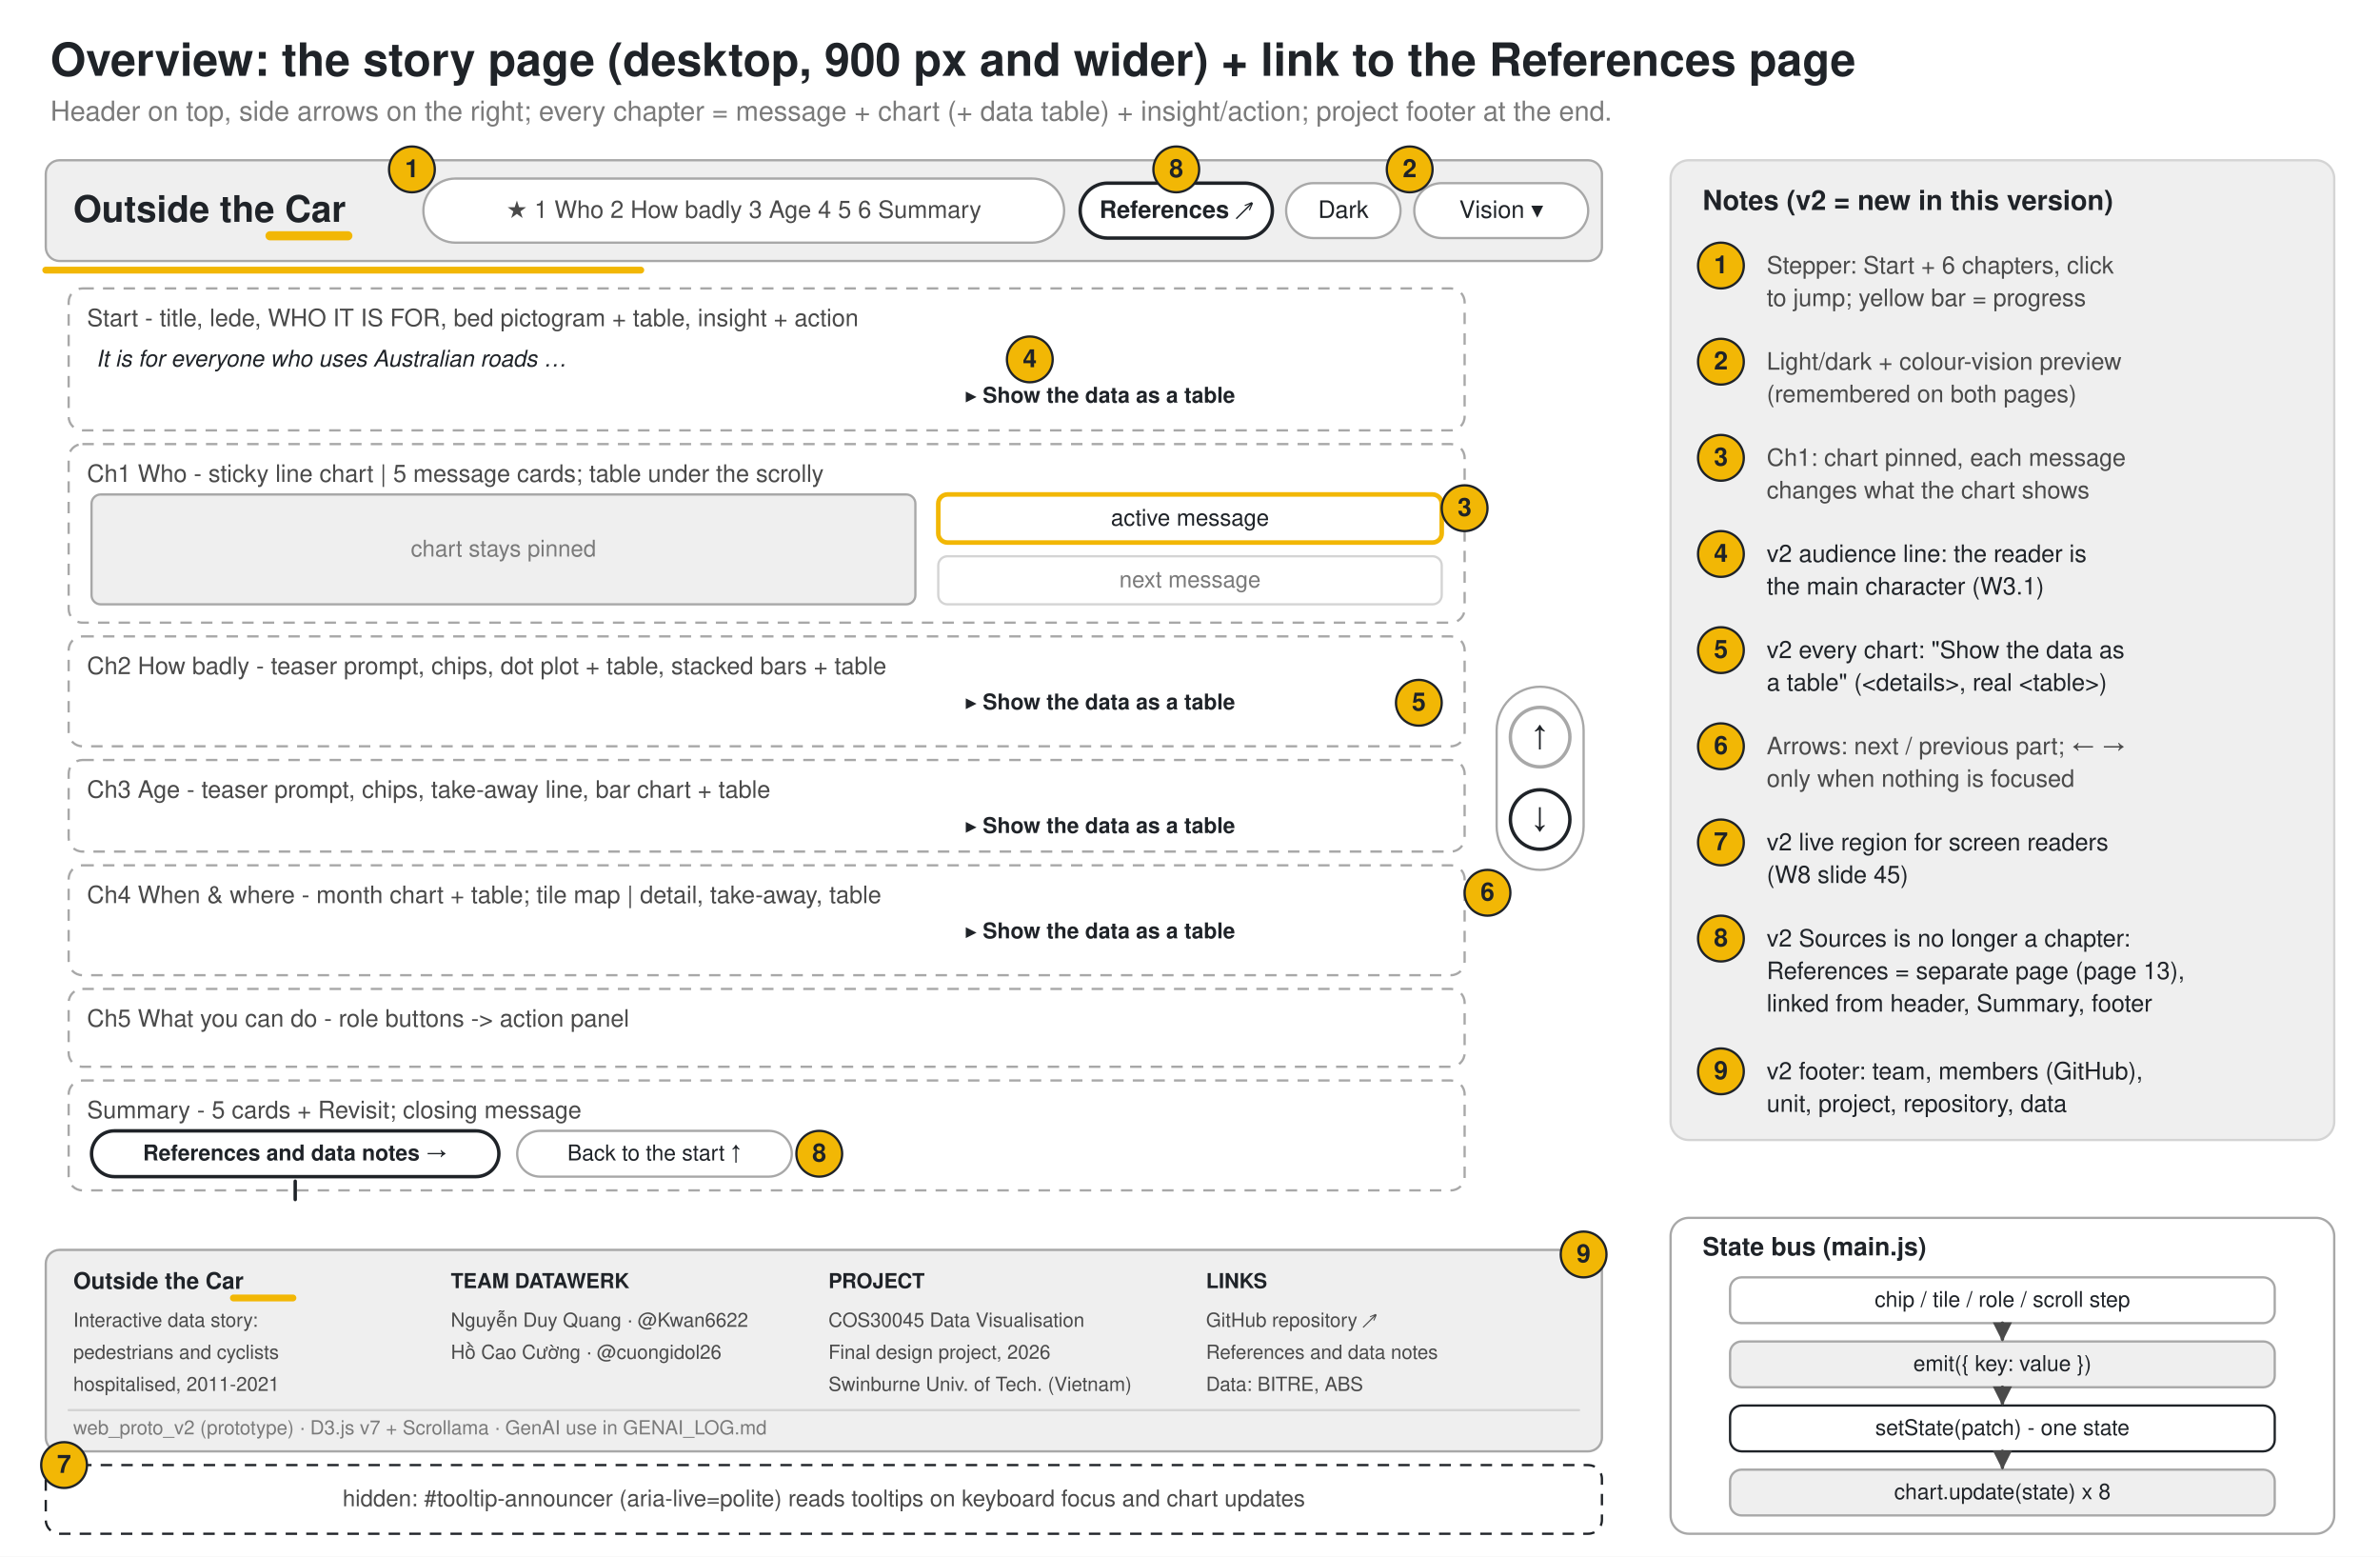
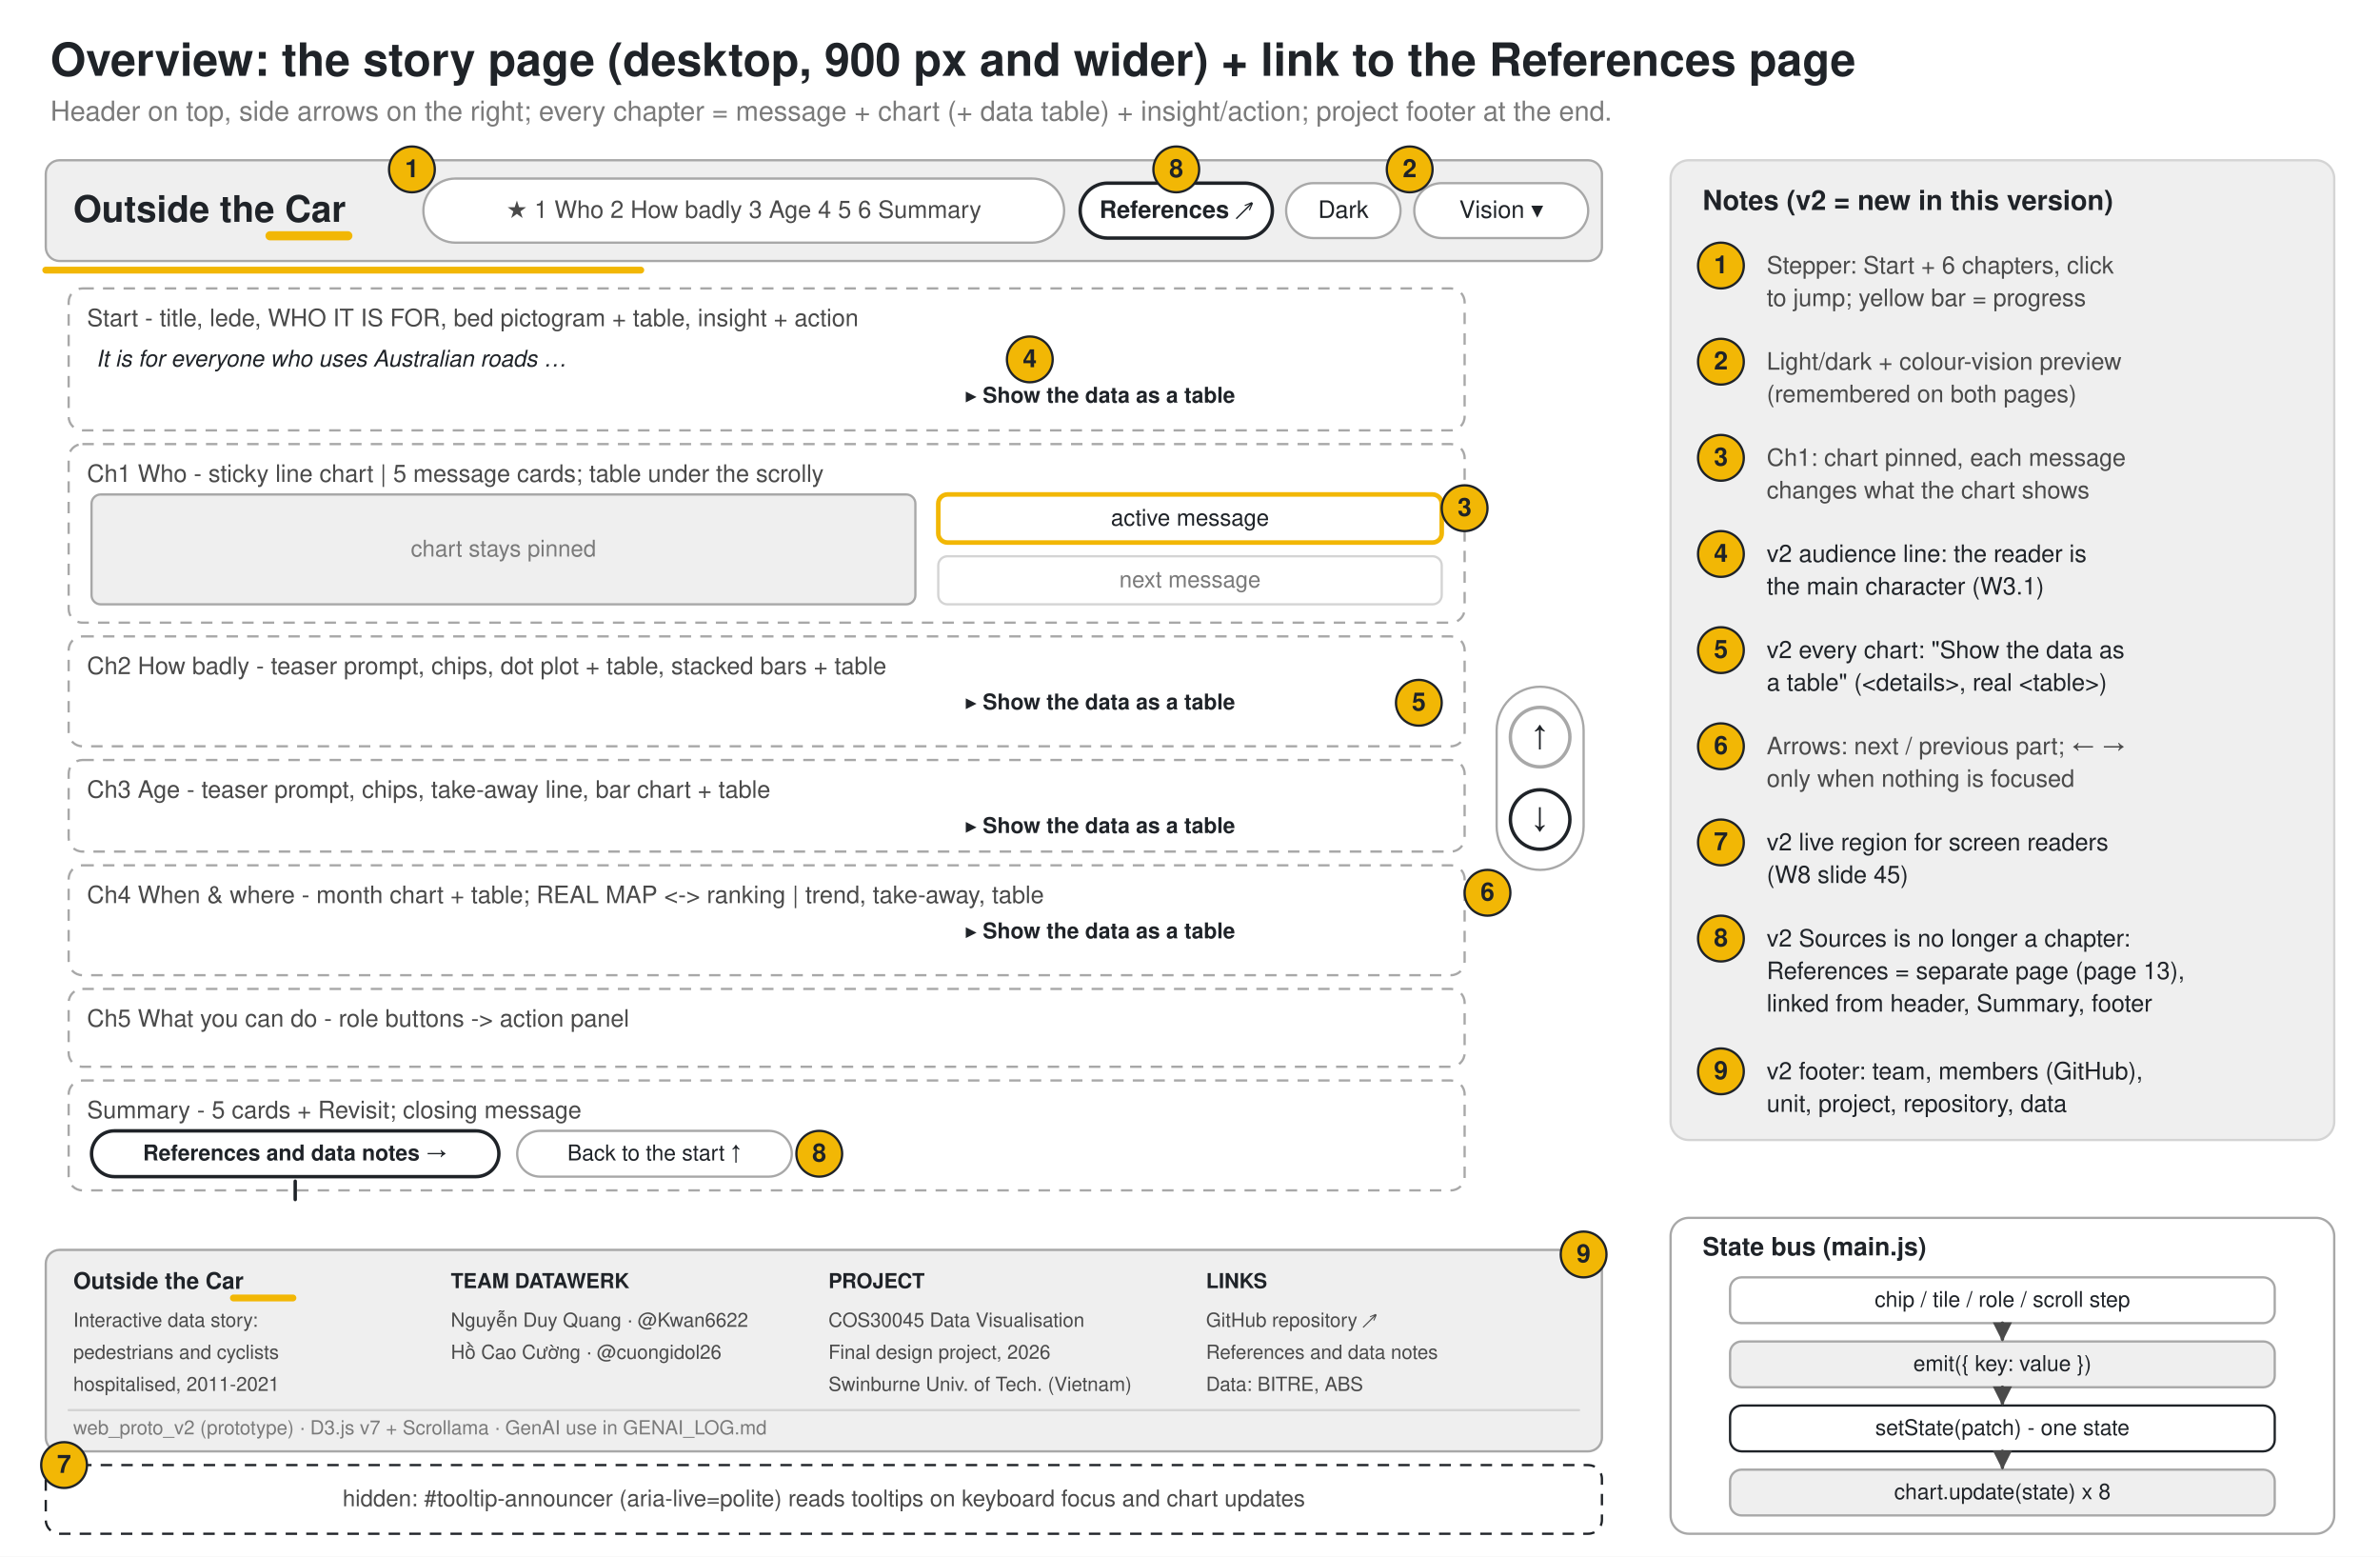
<svg xmlns="http://www.w3.org/2000/svg" width="1040" height="680" viewBox="0 0 1040 680" font-family="Helvetica, Arial, sans-serif">
  <defs>
    <marker id="ah" viewBox="0 0 10 10" refX="8" refY="5" markerWidth="7" markerHeight="7" orient="auto">
      <path d="M1 1L9 5L1 9z" fill="#4A4A4A" />
    </marker>
  </defs>
  <rect width="1040" height="680" fill="#FFFFFF" />
  <text font-size="20" fill="#1F2328" text-anchor="start" font-weight="bold">
    <tspan x="22.0" y="33.1">Overview: the story page (desktop, 900 px and wider) + link to the References page</tspan>
  </text>
  <text font-size="12" fill="#7A7A7A" text-anchor="start">
    <tspan x="22.0" y="52.7">Header on top, side arrows on the right; every chapter = message + chart (+ data table) + insight/action; project footer at the end.</tspan>
  </text>
  <rect x="20.0" y="70.0" width="680.0" height="44.0" rx="6" fill="#EFEFEF" stroke="#A8A8A8" stroke-width="1" />
  <text font-size="16" fill="#1F2328" text-anchor="start" font-weight="bold">
    <tspan x="32.0" y="96.9">Outside the Car</tspan>
  </text>
  <polyline points="118.0,103.0 152.0,103.0" fill="none" stroke="#F2B705" stroke-width="4" stroke-linejoin="round" stroke-linecap="round" />
  <rect x="185.0" y="78.0" width="280.0" height="28.0" rx="14" fill="#FFFFFF" stroke="#A8A8A8" stroke-width="1" />
  <text font-size="10.5" fill="#4A4A4A" text-anchor="middle">
    <tspan x="325.0" y="95.2">★  1 Who  2 How badly  3 Age  4  5  6 Summary</tspan>
  </text>
  <rect x="472.0" y="80.0" width="84.0" height="24.0" rx="12" fill="#FFFFFF" stroke="#1F2328" stroke-width="1.5" />
  <text font-size="10.5" fill="#1F2328" text-anchor="middle" font-weight="bold">
    <tspan x="514.0" y="95.2">References ↗</tspan>
  </text>
  <rect x="562.0" y="80.0" width="50.0" height="24.0" rx="12" fill="#FFFFFF" stroke="#A8A8A8" stroke-width="1" />
  <text font-size="10.5" fill="#1F2328" text-anchor="middle">
    <tspan x="587.0" y="95.2">Dark</tspan>
  </text>
  <rect x="618.0" y="80.0" width="76.0" height="24.0" rx="12" fill="#FFFFFF" stroke="#A8A8A8" stroke-width="1" />
  <text font-size="10.5" fill="#1F2328" text-anchor="middle">
    <tspan x="656.0" y="95.2">Vision ▾</tspan>
  </text>
  <polyline points="20.0,118.0 280.0,118.0" fill="none" stroke="#F2B705" stroke-width="3" stroke-linejoin="round" stroke-linecap="round" />
  <circle cx="180.0" cy="74.0" r="10" fill="#F2B705" stroke="#1F2328" stroke-width="1" />
  <text font-size="11" fill="#1F2328" text-anchor="middle" font-weight="bold">
    <tspan x="180.0" y="77.4">1</tspan>
  </text>
  <circle cx="514.0" cy="74.0" r="10" fill="#F2B705" stroke="#1F2328" stroke-width="1" />
  <text font-size="11" fill="#1F2328" text-anchor="middle" font-weight="bold">
    <tspan x="514.0" y="77.4">8</tspan>
  </text>
  <circle cx="616.0" cy="74.0" r="10" fill="#F2B705" stroke="#1F2328" stroke-width="1" />
  <text font-size="11" fill="#1F2328" text-anchor="middle" font-weight="bold">
    <tspan x="616.0" y="77.4">2</tspan>
  </text>
  <rect x="30.0" y="126.0" width="610.0" height="62.0" rx="6" fill="#FFFFFF" stroke="#A8A8A8" stroke-width="1" stroke-dasharray="5 4" />
  <text font-size="10.5" fill="#4A4A4A" text-anchor="start">
    <tspan x="38.0" y="142.5">Start - title, lede, WHO IT IS FOR, bed pictogram + table, insight + action</tspan>
  </text>
  <rect x="30.0" y="194.0" width="610.0" height="78.0" rx="6" fill="#FFFFFF" stroke="#A8A8A8" stroke-width="1" stroke-dasharray="5 4" />
  <text font-size="10.5" fill="#4A4A4A" text-anchor="start">
    <tspan x="38.0" y="210.5">Ch1 Who - sticky line chart | 5 message cards; table under the scrolly</tspan>
  </text>
  <rect x="30.0" y="278.0" width="610.0" height="48.0" rx="6" fill="#FFFFFF" stroke="#A8A8A8" stroke-width="1" stroke-dasharray="5 4" />
  <text font-size="10.5" fill="#4A4A4A" text-anchor="start">
    <tspan x="38.0" y="294.5">Ch2 How badly - teaser prompt, chips, dot plot + table, stacked bars + table</tspan>
  </text>
  <rect x="30.0" y="332.0" width="610.0" height="40.0" rx="6" fill="#FFFFFF" stroke="#A8A8A8" stroke-width="1" stroke-dasharray="5 4" />
  <text font-size="10.5" fill="#4A4A4A" text-anchor="start">
    <tspan x="38.0" y="348.5">Ch3 Age - teaser prompt, chips, take-away line, bar chart + table</tspan>
  </text>
  <rect x="30.0" y="378.0" width="610.0" height="48.0" rx="6" fill="#FFFFFF" stroke="#A8A8A8" stroke-width="1" stroke-dasharray="5 4" />
  <text font-size="10.5" fill="#4A4A4A" text-anchor="start">
-     <tspan x="38.0" y="394.5">Ch4 When &amp; where - month chart + table; tile map | detail, take-away, table</tspan>
+     <tspan x="38.0" y="394.5">Ch4 When &amp; where - month chart + table; REAL MAP &lt;-&gt; ranking | trend, take-away, table</tspan>
  </text>
  <rect x="30.0" y="432.0" width="610.0" height="34.0" rx="6" fill="#FFFFFF" stroke="#A8A8A8" stroke-width="1" stroke-dasharray="5 4" />
  <text font-size="10.5" fill="#4A4A4A" text-anchor="start">
    <tspan x="38.0" y="448.5">Ch5 What you can do - role buttons -&gt; action panel</tspan>
  </text>
  <rect x="30.0" y="472.0" width="610.0" height="48.0" rx="6" fill="#FFFFFF" stroke="#A8A8A8" stroke-width="1" stroke-dasharray="5 4" />
  <text font-size="10.5" fill="#4A4A4A" text-anchor="start">
    <tspan x="38.0" y="488.5">Summary - 5 cards + Revisit; closing message</tspan>
  </text>
  <text font-size="10" fill="#1F2328" text-anchor="start" font-style="italic">
    <tspan x="42.0" y="160.1">It is for everyone who uses Australian roads …</tspan>
  </text>
  <circle cx="450.0" cy="157.0" r="10" fill="#F2B705" stroke="#1F2328" stroke-width="1" />
  <text font-size="11" fill="#1F2328" text-anchor="middle" font-weight="bold">
    <tspan x="450.0" y="160.4">4</tspan>
  </text>
  <rect x="40.0" y="216.0" width="360.0" height="48.0" rx="4" fill="#EFEFEF" stroke="#A8A8A8" stroke-width="1" />
  <text font-size="10" fill="#7A7A7A" text-anchor="middle">
    <tspan x="220.0" y="243.1">chart stays pinned</tspan>
  </text>
  <rect x="410.0" y="216.0" width="220.0" height="21.0" rx="4" fill="#FFFFFF" stroke="#F2B705" stroke-width="2" />
  <text font-size="10" fill="#1F2328" text-anchor="middle">
    <tspan x="520.0" y="229.6">active message</tspan>
  </text>
  <rect x="410.0" y="243.0" width="220.0" height="21.0" rx="4" fill="#FFFFFF" stroke="#D4D4D4" stroke-width="1" />
  <text font-size="10" fill="#7A7A7A" text-anchor="middle">
    <tspan x="520.0" y="256.6">next message</tspan>
  </text>
  <circle cx="640.0" cy="222.0" r="10" fill="#F2B705" stroke="#1F2328" stroke-width="1" />
  <text font-size="11" fill="#1F2328" text-anchor="middle" font-weight="bold">
    <tspan x="640.0" y="225.4">3</tspan>
  </text>
  <text font-size="9.5" fill="#1F2328" text-anchor="start" font-weight="bold">
    <tspan x="422.0" y="175.9">▸ Show the data as a table</tspan>
  </text>
  <text font-size="9.5" fill="#1F2328" text-anchor="start" font-weight="bold">
    <tspan x="422.0" y="309.9">▸ Show the data as a table</tspan>
  </text>
  <text font-size="9.5" fill="#1F2328" text-anchor="start" font-weight="bold">
    <tspan x="422.0" y="363.9">▸ Show the data as a table</tspan>
  </text>
  <text font-size="9.5" fill="#1F2328" text-anchor="start" font-weight="bold">
    <tspan x="422.0" y="409.9">▸ Show the data as a table</tspan>
  </text>
  <circle cx="620.0" cy="307.0" r="10" fill="#F2B705" stroke="#1F2328" stroke-width="1" />
  <text font-size="11" fill="#1F2328" text-anchor="middle" font-weight="bold">
    <tspan x="620.0" y="310.4">5</tspan>
  </text>
  <rect x="40.0" y="494.0" width="178.0" height="20.0" rx="10" fill="#FFFFFF" stroke="#1F2328" stroke-width="1.5" />
  <text font-size="9.5" fill="#1F2328" text-anchor="middle" font-weight="bold">
    <tspan x="129.0" y="506.9">References and data notes →</tspan>
  </text>
  <rect x="226.0" y="494.0" width="120.0" height="20.0" rx="10" fill="#FFFFFF" stroke="#A8A8A8" stroke-width="1" />
  <text font-size="9.5" fill="#1F2328" text-anchor="middle">
    <tspan x="286.0" y="506.9">Back to the start ↑</tspan>
  </text>
  <polyline points="129.0,516.0 129.0,524.0" fill="none" stroke="#1F2328" stroke-width="1.5" stroke-linejoin="round" stroke-linecap="round" />
  <circle cx="358.0" cy="504.0" r="10" fill="#F2B705" stroke="#1F2328" stroke-width="1" />
  <text font-size="11" fill="#1F2328" text-anchor="middle" font-weight="bold">
    <tspan x="358.0" y="507.4">8</tspan>
  </text>
  <rect x="654.0" y="300.0" width="38.0" height="80.0" rx="19" fill="#FFFFFF" stroke="#A8A8A8" stroke-width="1" />
  <circle cx="673.0" cy="322.0" r="13" fill="#FFFFFF" stroke="#A8A8A8" stroke-width="1.5" />
  <text font-size="13" fill="#1F2328" text-anchor="middle">
    <tspan x="673.0" y="326.0">↑</tspan>
  </text>
  <circle cx="673.0" cy="358.0" r="13" fill="#FFFFFF" stroke="#1F2328" stroke-width="1.5" />
  <text font-size="13" fill="#1F2328" text-anchor="middle">
    <tspan x="673.0" y="362.0">↓</tspan>
  </text>
  <circle cx="650.0" cy="390.0" r="10" fill="#F2B705" stroke="#1F2328" stroke-width="1" />
  <text font-size="11" fill="#1F2328" text-anchor="middle" font-weight="bold">
    <tspan x="650.0" y="393.4">6</tspan>
  </text>
  <rect x="20.0" y="546.0" width="680.0" height="88.0" rx="6" fill="#EFEFEF" stroke="#A8A8A8" stroke-width="1" />
  <text font-size="10" fill="#1F2328" text-anchor="start" font-weight="bold">
    <tspan x="32.0" y="563.0">Outside the Car</tspan>
  </text>
  <polyline points="102.0,567.0 128.0,567.0" fill="none" stroke="#F2B705" stroke-width="3" stroke-linejoin="round" stroke-linecap="round" />
  <text font-size="8.5" fill="#4A4A4A" text-anchor="start">
    <tspan x="32.0" y="579.6">Interactive data story:</tspan>
  </text>
  <text font-size="8.5" fill="#4A4A4A" text-anchor="start">
    <tspan x="32.0" y="593.6">pedestrians and cyclists</tspan>
  </text>
  <text font-size="8.5" fill="#4A4A4A" text-anchor="start">
    <tspan x="32.0" y="607.6">hospitalised, 2011-2021</tspan>
  </text>
  <text font-size="9" fill="#1F2328" text-anchor="start" font-weight="bold">
    <tspan x="197.0" y="562.7">TEAM DATAWERK</tspan>
  </text>
  <text font-size="8.5" fill="#4A4A4A" text-anchor="start">
    <tspan x="197.0" y="579.6">Nguyễn Duy Quang · @Kwan6622</tspan>
  </text>
  <text font-size="8.5" fill="#4A4A4A" text-anchor="start">
    <tspan x="197.0" y="593.6">Hồ Cao Cường · @cuongidol26</tspan>
  </text>
  <text font-size="9" fill="#1F2328" text-anchor="start" font-weight="bold">
    <tspan x="362.0" y="562.7">PROJECT</tspan>
  </text>
  <text font-size="8.5" fill="#4A4A4A" text-anchor="start">
    <tspan x="362.0" y="579.6">COS30045 Data Visualisation</tspan>
  </text>
  <text font-size="8.5" fill="#4A4A4A" text-anchor="start">
    <tspan x="362.0" y="593.6">Final design project, 2026</tspan>
  </text>
  <text font-size="8.5" fill="#4A4A4A" text-anchor="start">
    <tspan x="362.0" y="607.6">Swinburne Univ. of Tech. (Vietnam)</tspan>
  </text>
  <text font-size="9" fill="#1F2328" text-anchor="start" font-weight="bold">
    <tspan x="527.0" y="562.7">LINKS</tspan>
  </text>
  <text font-size="8.5" fill="#4A4A4A" text-anchor="start">
    <tspan x="527.0" y="579.6">GitHub repository ↗</tspan>
  </text>
  <text font-size="8.5" fill="#4A4A4A" text-anchor="start">
    <tspan x="527.0" y="593.6">References and data notes</tspan>
  </text>
  <text font-size="8.5" fill="#4A4A4A" text-anchor="start">
    <tspan x="527.0" y="607.6">Data: BITRE, ABS</tspan>
  </text>
  <polyline points="30.0,616.0 690.0,616.0" fill="none" stroke="#D4D4D4" stroke-width="1" stroke-linejoin="round" stroke-linecap="round" />
  <text font-size="8.5" fill="#7A7A7A" text-anchor="start">
    <tspan x="32.0" y="626.6">web_proto_v2 (prototype) · D3.js v7 + Scrollama · GenAI use in GENAI_LOG.md</tspan>
  </text>
  <circle cx="692.0" cy="548.0" r="10" fill="#F2B705" stroke="#1F2328" stroke-width="1" />
  <text font-size="11" fill="#1F2328" text-anchor="middle" font-weight="bold">
    <tspan x="692.0" y="551.4">9</tspan>
  </text>
  <rect x="20.0" y="640.0" width="680.0" height="30.0" rx="6" fill="#FFFFFF" stroke="#1F2328" stroke-width="1" stroke-dasharray="5 4" />
  <text font-size="10" fill="#4A4A4A" text-anchor="middle">
    <tspan x="360.0" y="658.0">hidden: #tooltip-announcer (aria-live=polite) reads tooltips on keyboard focus and chart updates</tspan>
  </text>
  <circle cx="28.0" cy="640.0" r="10" fill="#F2B705" stroke="#1F2328" stroke-width="1" />
  <text font-size="11" fill="#1F2328" text-anchor="middle" font-weight="bold">
    <tspan x="28.0" y="643.4">7</tspan>
  </text>
  <rect x="730.0" y="70.0" width="290.0" height="428.0" rx="8" fill="#EFEFEF" stroke="#D4D4D4" stroke-width="1" />
  <text font-size="12" fill="#1F2328" text-anchor="start" font-weight="bold">
    <tspan x="744.0" y="91.7">Notes  (v2 = new in this version)</tspan>
  </text>
  <circle cx="752.0" cy="116.0" r="10" fill="#F2B705" stroke="#1F2328" stroke-width="1" />
  <text font-size="11" fill="#1F2328" text-anchor="middle" font-weight="bold">
    <tspan x="752.0" y="119.4">1</tspan>
  </text>
  <text font-size="10.5" fill="#4A4A4A" text-anchor="start">
    <tspan x="772.0" y="119.5">Stepper: Start + 6 chapters, click</tspan>
    <tspan x="772.0" y="133.7">to jump; yellow bar = progress</tspan>
  </text>
  <circle cx="752.0" cy="158.0" r="10" fill="#F2B705" stroke="#1F2328" stroke-width="1" />
  <text font-size="11" fill="#1F2328" text-anchor="middle" font-weight="bold">
    <tspan x="752.0" y="161.4">2</tspan>
  </text>
  <text font-size="10.5" fill="#4A4A4A" text-anchor="start">
    <tspan x="772.0" y="161.5">Light/dark + colour-vision preview</tspan>
    <tspan x="772.0" y="175.7">(remembered on both pages)</tspan>
  </text>
  <circle cx="752.0" cy="200.0" r="10" fill="#F2B705" stroke="#1F2328" stroke-width="1" />
  <text font-size="11" fill="#1F2328" text-anchor="middle" font-weight="bold">
    <tspan x="752.0" y="203.4">3</tspan>
  </text>
  <text font-size="10.5" fill="#4A4A4A" text-anchor="start">
    <tspan x="772.0" y="203.5">Ch1: chart pinned, each message</tspan>
    <tspan x="772.0" y="217.7">changes what the chart shows</tspan>
  </text>
  <circle cx="752.0" cy="242.0" r="10" fill="#F2B705" stroke="#1F2328" stroke-width="1" />
  <text font-size="11" fill="#1F2328" text-anchor="middle" font-weight="bold">
    <tspan x="752.0" y="245.4">4</tspan>
  </text>
  <text font-size="10.5" fill="#1F2328" text-anchor="start">
    <tspan x="772.0" y="245.5">v2 audience line: the reader is</tspan>
    <tspan x="772.0" y="259.7">the main character (W3.1)</tspan>
  </text>
  <circle cx="752.0" cy="284.0" r="10" fill="#F2B705" stroke="#1F2328" stroke-width="1" />
  <text font-size="11" fill="#1F2328" text-anchor="middle" font-weight="bold">
    <tspan x="752.0" y="287.4">5</tspan>
  </text>
  <text font-size="10.5" fill="#1F2328" text-anchor="start">
    <tspan x="772.0" y="287.5">v2 every chart: "Show the data as</tspan>
    <tspan x="772.0" y="301.7">a table" (&lt;details&gt;, real &lt;table&gt;)</tspan>
  </text>
  <circle cx="752.0" cy="326.0" r="10" fill="#F2B705" stroke="#1F2328" stroke-width="1" />
  <text font-size="11" fill="#1F2328" text-anchor="middle" font-weight="bold">
    <tspan x="752.0" y="329.4">6</tspan>
  </text>
  <text font-size="10.5" fill="#4A4A4A" text-anchor="start">
    <tspan x="772.0" y="329.5">Arrows: next / previous part; ← →</tspan>
    <tspan x="772.0" y="343.7">only when nothing is focused</tspan>
  </text>
  <circle cx="752.0" cy="368.0" r="10" fill="#F2B705" stroke="#1F2328" stroke-width="1" />
  <text font-size="11" fill="#1F2328" text-anchor="middle" font-weight="bold">
    <tspan x="752.0" y="371.4">7</tspan>
  </text>
  <text font-size="10.5" fill="#1F2328" text-anchor="start">
    <tspan x="772.0" y="371.5">v2 live region for screen readers</tspan>
    <tspan x="772.0" y="385.7">(W8 slide 45)</tspan>
  </text>
  <circle cx="752.0" cy="410.0" r="10" fill="#F2B705" stroke="#1F2328" stroke-width="1" />
  <text font-size="11" fill="#1F2328" text-anchor="middle" font-weight="bold">
    <tspan x="752.0" y="413.4">8</tspan>
  </text>
  <text font-size="10.5" fill="#1F2328" text-anchor="start">
    <tspan x="772.0" y="413.5">v2 Sources is no longer a chapter:</tspan>
    <tspan x="772.0" y="427.7">References = separate page (page 13),</tspan>
    <tspan x="772.0" y="441.9">linked from header, Summary, footer</tspan>
  </text>
  <circle cx="752.0" cy="468.0" r="10" fill="#F2B705" stroke="#1F2328" stroke-width="1" />
  <text font-size="11" fill="#1F2328" text-anchor="middle" font-weight="bold">
    <tspan x="752.0" y="471.4">9</tspan>
  </text>
  <text font-size="10.5" fill="#1F2328" text-anchor="start">
    <tspan x="772.0" y="471.5">v2 footer: team, members (GitHub),</tspan>
    <tspan x="772.0" y="485.7">unit, project, repository, data</tspan>
  </text>
  <rect x="730.0" y="532.0" width="290.0" height="138.0" rx="8" fill="#FFFFFF" stroke="#A8A8A8" stroke-width="1" />
  <text font-size="11" fill="#1F2328" text-anchor="start" font-weight="bold">
    <tspan x="744.0" y="548.4">State bus (main.js)</tspan>
  </text>
  <rect x="756.0" y="558.0" width="238.0" height="20.0" rx="5" fill="#FFFFFF" stroke="#A8A8A8" stroke-width="1" />
  <text font-size="9.5" fill="#1F2328" text-anchor="middle">
    <tspan x="875.0" y="570.9">chip / tile / role / scroll step</tspan>
  </text>
  <rect x="756.0" y="586.0" width="238.0" height="20.0" rx="5" fill="#EFEFEF" stroke="#A8A8A8" stroke-width="1" />
  <text font-size="9.5" fill="#1F2328" text-anchor="middle">
    <tspan x="875.0" y="598.9">emit({ key: value })</tspan>
  </text>
  <polyline points="875.0,578.0 875.0,585.0" fill="none" stroke="#4A4A4A" stroke-width="1.5" stroke-linejoin="round" stroke-linecap="round" marker-end="url(#ah)" />
  <rect x="756.0" y="614.0" width="238.0" height="20.0" rx="5" fill="#FFFFFF" stroke="#1F2328" stroke-width="1" />
  <text font-size="9.5" fill="#1F2328" text-anchor="middle">
    <tspan x="875.0" y="626.9">setState(patch) - one state</tspan>
  </text>
  <polyline points="875.0,606.0 875.0,613.0" fill="none" stroke="#4A4A4A" stroke-width="1.5" stroke-linejoin="round" stroke-linecap="round" marker-end="url(#ah)" />
  <rect x="756.0" y="642.0" width="238.0" height="20.0" rx="5" fill="#EFEFEF" stroke="#A8A8A8" stroke-width="1" />
  <text font-size="9.5" fill="#1F2328" text-anchor="middle">
    <tspan x="875.0" y="654.9">chart.update(state) x 8</tspan>
  </text>
  <polyline points="875.0,634.0 875.0,641.0" fill="none" stroke="#4A4A4A" stroke-width="1.5" stroke-linejoin="round" stroke-linecap="round" marker-end="url(#ah)" />
</svg>
